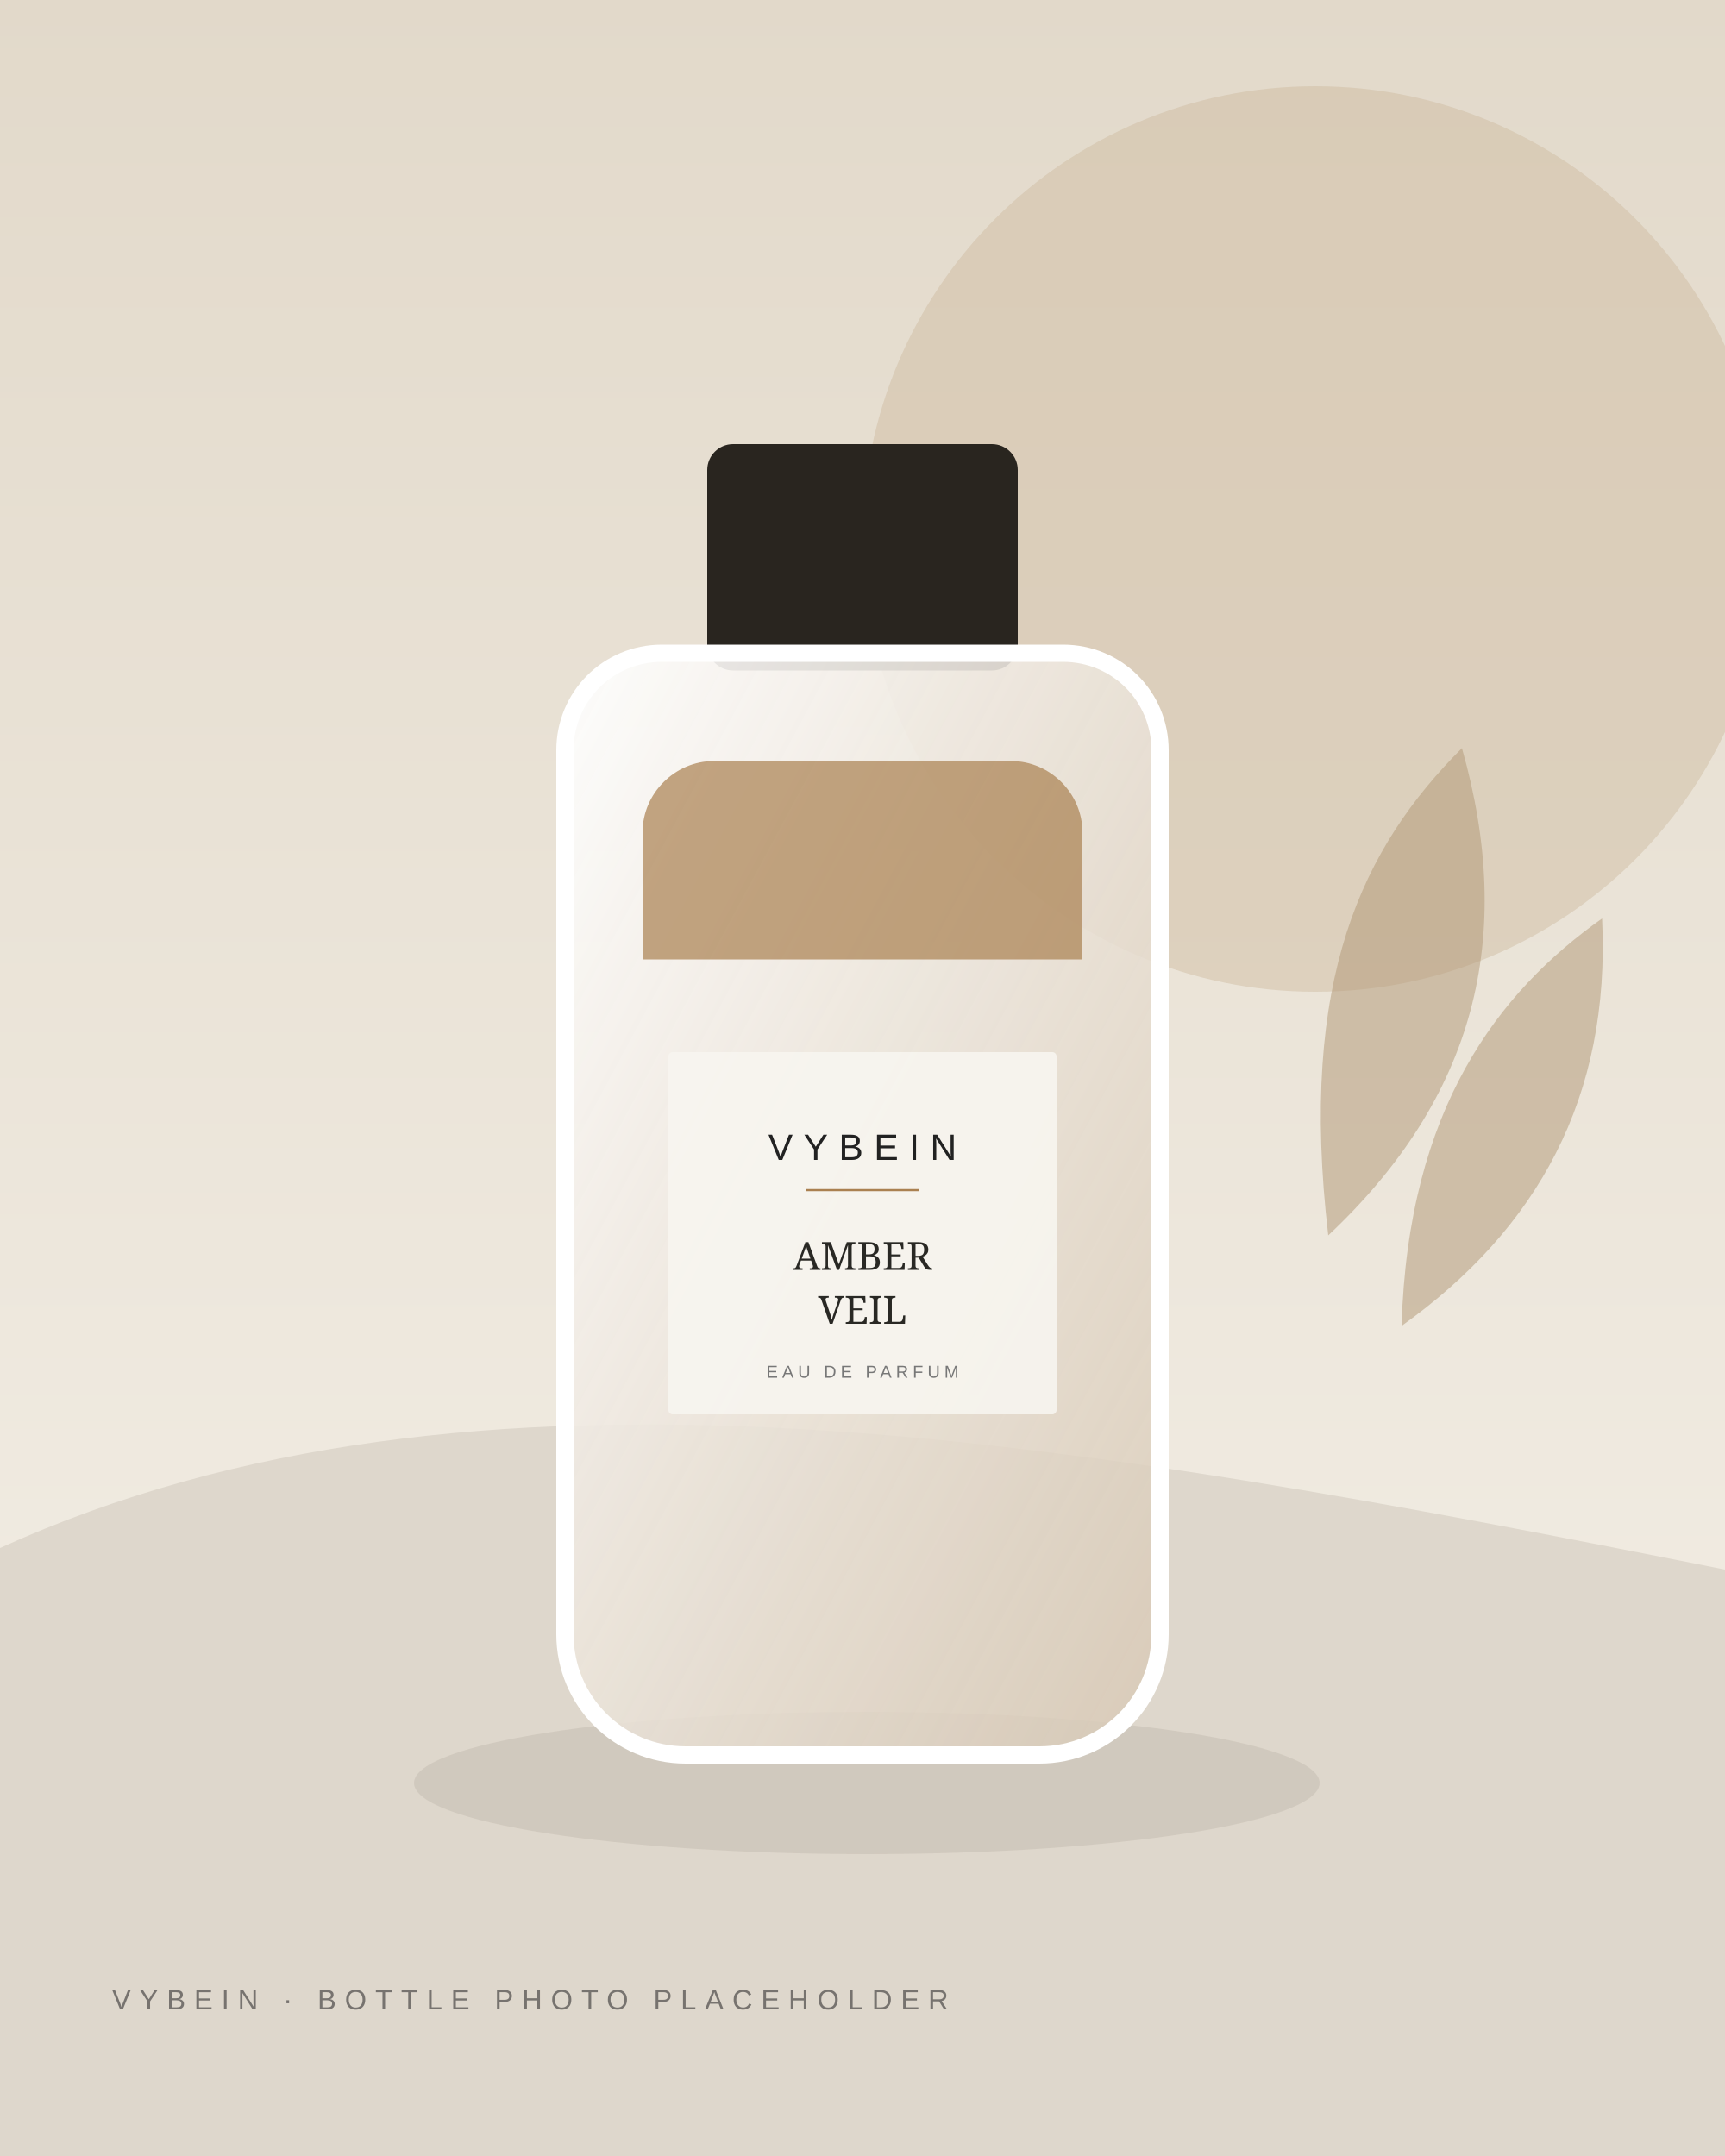
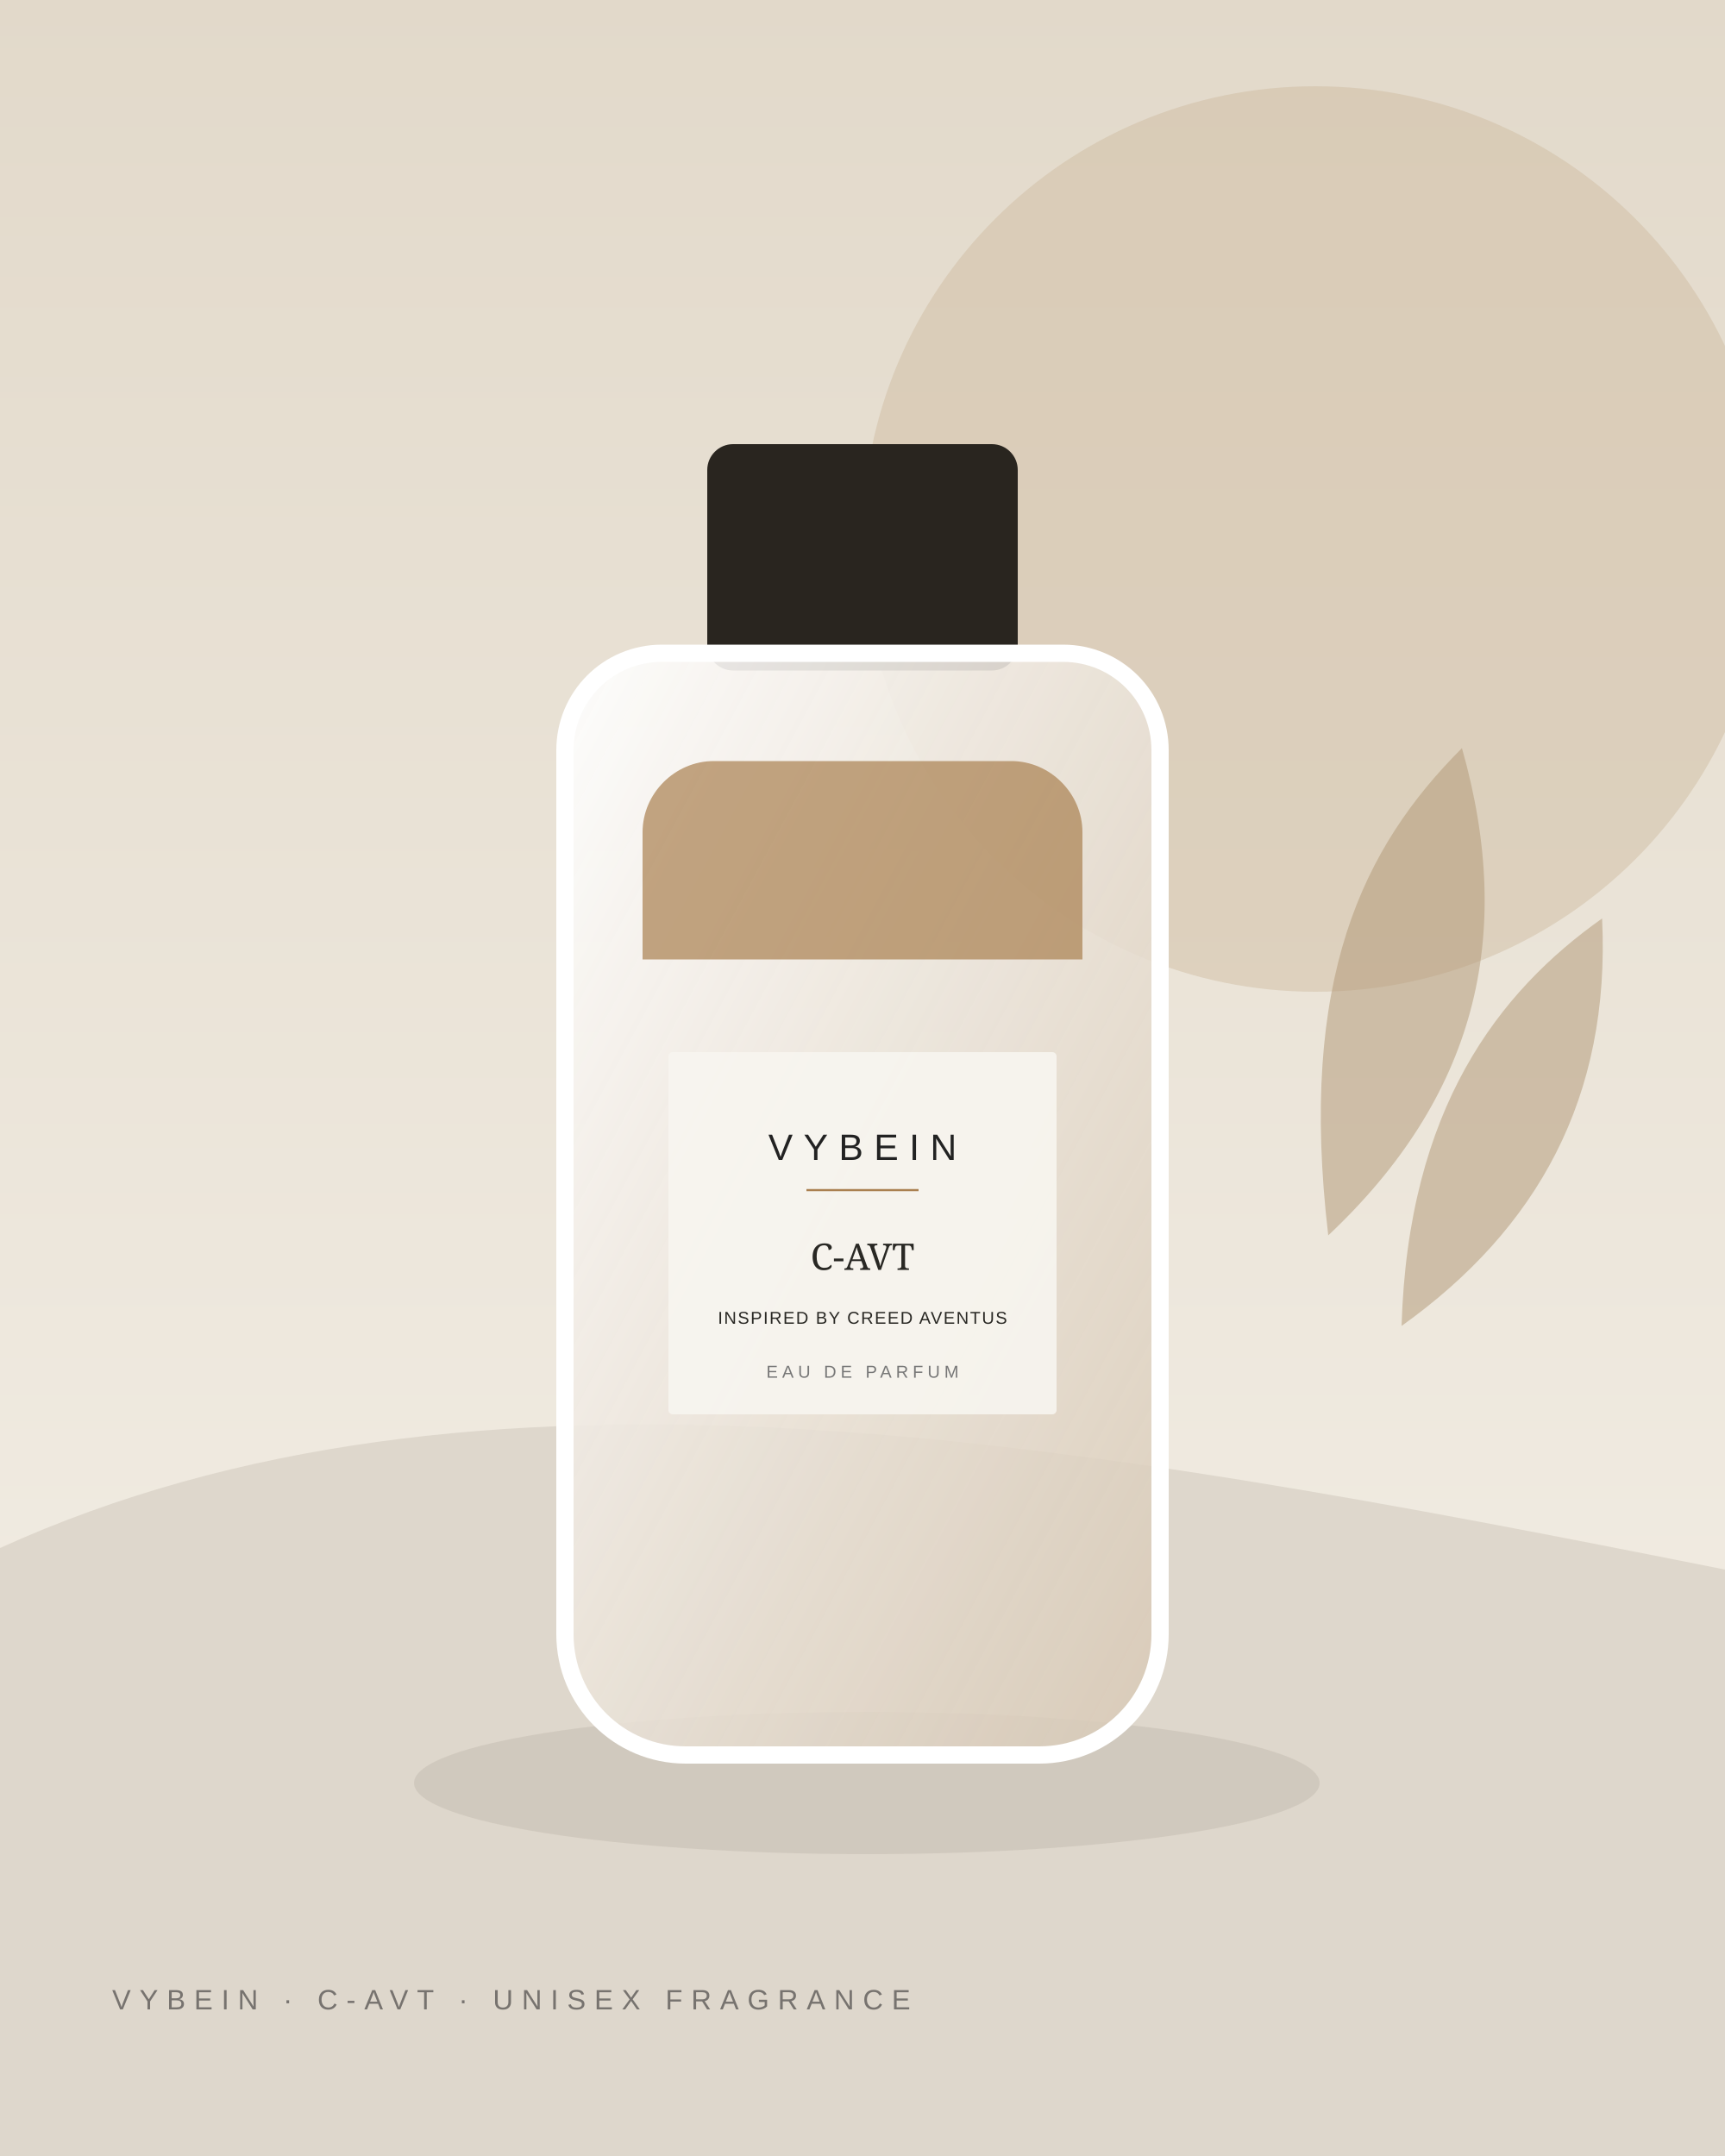
<svg xmlns="http://www.w3.org/2000/svg" viewBox="0 0 800 1000" role="img" aria-labelledby="title desc">
  <defs>
    <linearGradient id="glass" x2="1" y2="1">
      <stop stop-color="#fff" stop-opacity=".93" />
      <stop offset="1" stop-color="#d7c8b4" stop-opacity=".8" />
    </linearGradient>
    <linearGradient id="bg" x2="0" y2="1">
      <stop stop-color="#e2d9ca" />
      <stop offset="1" stop-color="#f5f1e9" />
    </linearGradient>
  </defs>
  <path fill="url(#bg)" d="M0 0h800v1000H0z" />
  <circle cx="610" cy="250" r="210" fill="#cbb79b" opacity=".43" />
  <path d="M0 718c220-100 494-51 800 10v272H0z" fill="#ded7cc" />
  <ellipse cx="402" cy="827" rx="210" ry="33" fill="#a9a093" opacity=".25" />
  <rect x="328" y="206" width="144" height="105" rx="12" fill="#29251f" />
  <path d="M307 303h186c25 0 45 20 45 45v410c0 31-25 56-56 56H318c-31 0-56-25-56-56V348c0-25 20-45 45-45Z" fill="url(#glass)" stroke="#fff" stroke-width="8" />
  <path d="M298 386c0-18 15-33 33-33h138c18 0 33 15 33 33v59H298z" fill="#aa8050" opacity=".7" />
  <rect x="310" y="488" width="180" height="168" rx="2" fill="#f7f5f0" opacity=".9" />
  <text x="400" y="538" text-anchor="middle" font-family="Arial,sans-serif" font-size="17" letter-spacing="5" fill="#222">VYBEIN</text>
  <path d="M374 552h52" stroke="#aa8050" />
-   <text x="400" y="589" text-anchor="middle" font-family="Georgia,serif" font-size="18" fill="#292824">AMBER</text>
-   <text x="400" y="614" text-anchor="middle" font-family="Georgia,serif" font-size="18" fill="#292824">VEIL</text>
+   <text x="400" y="589" text-anchor="middle" font-family="Georgia,serif" font-size="17" fill="#292824">C-AVT</text>
+   <text x="400" y="614" text-anchor="middle" font-family="Arial,sans-serif" font-size="8" letter-spacing=".6" fill="#292824">INSPIRED BY CREED AVENTUS</text>
  <text x="400" y="639" text-anchor="middle" font-family="Arial,sans-serif" font-size="8" letter-spacing="2" fill="#777">EAU DE PARFUM</text>
  <path d="M616 573c-14-119 16-180 62-226 25 88 6 162-62 226Zm34 42c3-101 45-155 93-189 4 83-30 144-93 189Z" fill="#af9673" opacity=".5" />
-   <text x="52" y="932" font-family="Arial,sans-serif" font-size="13" letter-spacing="4" fill="#77736f">VYBEIN · BOTTLE PHOTO PLACEHOLDER</text>
+   <text x="52" y="932" font-family="Arial,sans-serif" font-size="13" letter-spacing="4" fill="#77736f">VYBEIN · C-AVT · UNISEX FRAGRANCE</text>
</svg>
